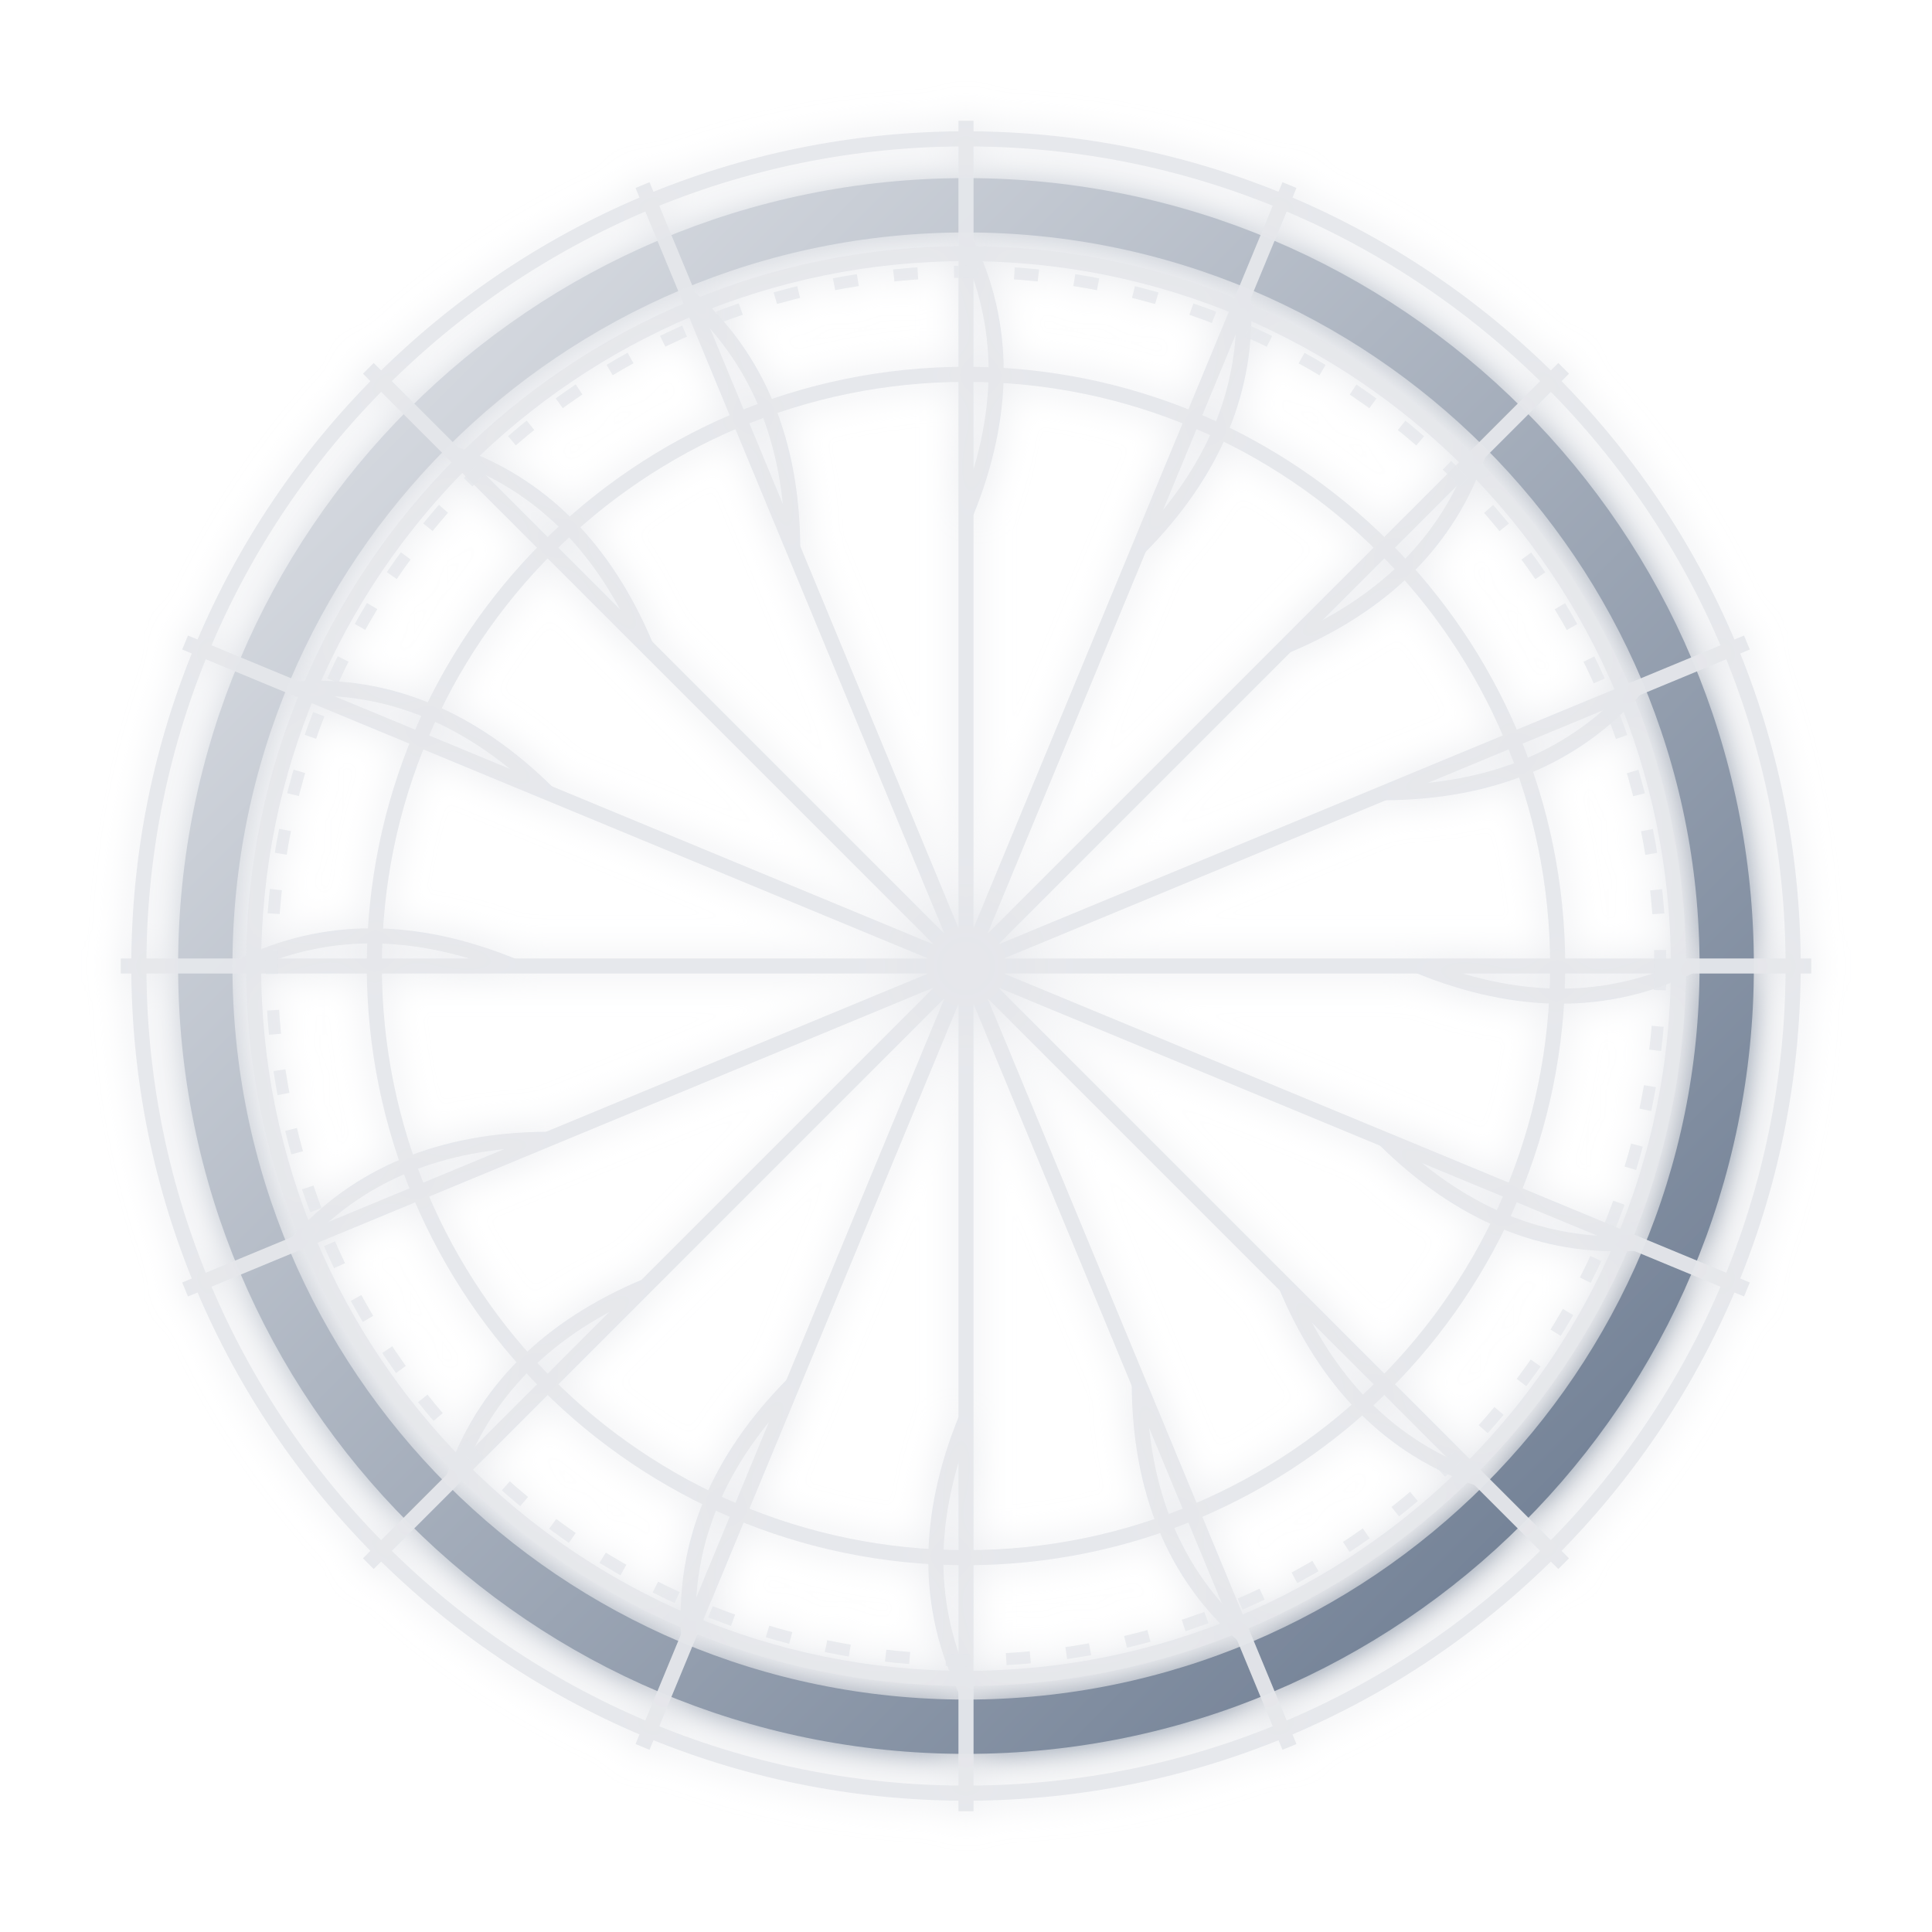
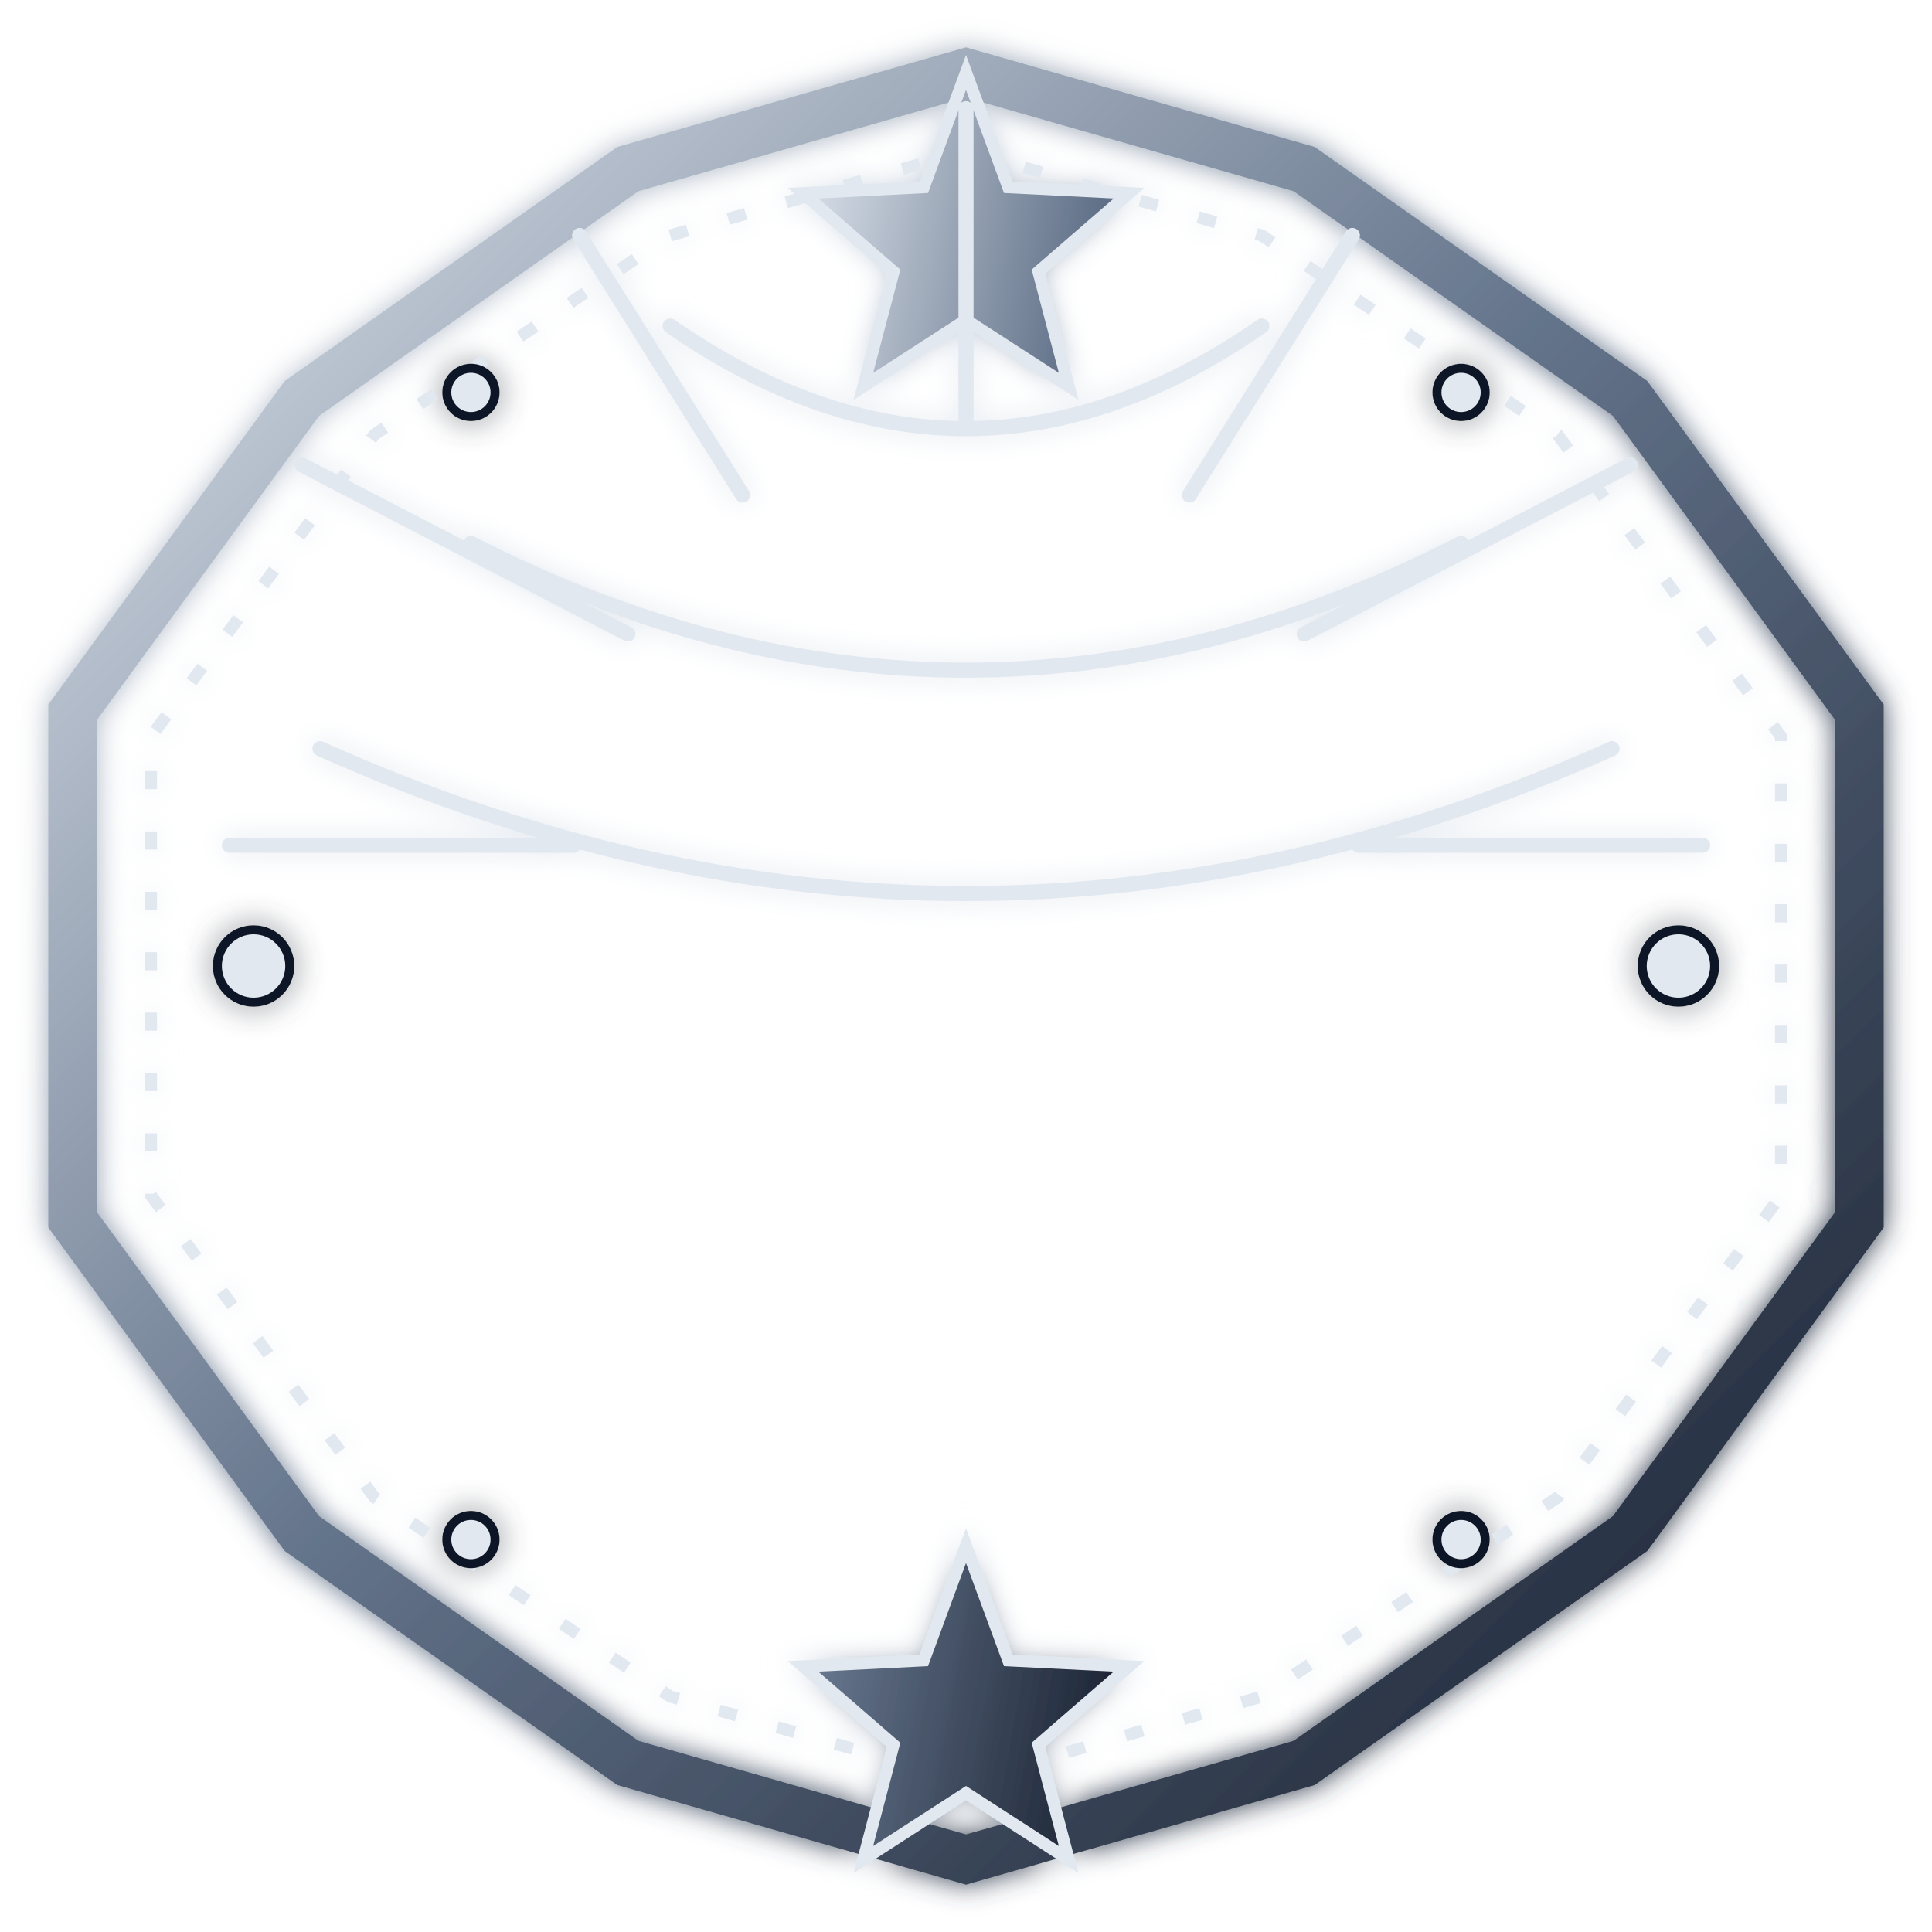
<svg xmlns="http://www.w3.org/2000/svg" width="320" height="320" viewBox="0 0 320 320" role="img" aria-labelledby="title desc">
  <defs>
-     <filter id="glow" x="-50%" y="-50%" width="200%" height="200%">
-       <feGaussianBlur stdDeviation="3" result="blur" />
+     <linearGradient id="metal" x1="0" y1="0" x2="1" y2="1">
+       <stop stop-color="#e2e8f0" />
+       <stop offset=".48" stop-color="#64748b" />
+       <stop offset="1" stop-color="#111827" />
+     </linearGradient>
+     <filter id="glow" x="-30%" y="-30%" width="160%" height="160%">
+       <feGaussianBlur stdDeviation="2.3" result="blur" />
      <feMerge>
        <feMergeNode in="blur" />
        <feMergeNode in="SourceGraphic" />
      </feMerge>
    </filter>
-     <linearGradient id="ring" x1="0" y1="0" x2="1" y2="1">
-       <stop stop-color="#E5E7EB" />
-       <stop offset="1" stop-color="#64748B" />
-     </linearGradient>
  </defs>
  <g filter="url(#glow)">
-     <circle cx="160" cy="160" r="126" fill="none" stroke="url(#ring)" stroke-width="9" />
-     <circle cx="160" cy="160" r="115" fill="none" stroke="#E5E7EB" stroke-opacity=".8" stroke-width="2" stroke-dasharray="4 6" />
-     <g fill="none" stroke="#E5E7EB" stroke-width="2.5" opacity=".95">
-       <circle cx="160" cy="160" r="137" />
-       <circle cx="160" cy="160" r="118" />
-       <circle cx="160" cy="160" r="98" />
-       <path d="M160 160 L300 160M160 160 L289.343 213.576M160 160 L258.995 258.995M160 160 L213.576 289.343M160 160 L160 300M160 160 L106.424 289.343M160 160 L61.005 258.995M160 160 L30.657 213.576M160 160 L20 160M160 160 L30.657 106.424M160 160 L61.005 61.005M160 160 L106.424 30.657M160 160 L160 20M160 160 L213.576 30.657M160 160 L258.995 61.005M160 160 L289.343 106.424" />
-       <path d="M235 160 Q259.5 169.983 280 160M229.291 188.701 Q248.106 207.301 270.866 205.922M213.033 213.033 Q223.298 237.417 244.853 244.853M188.701 229.291 Q188.854 255.747 205.922 270.866M160 235 Q150.017 259.5 160 280M131.299 229.291 Q112.699 248.106 114.078 270.866M106.967 213.033 Q82.583 223.298 75.147 244.853M90.709 188.701 Q64.253 188.854 49.134 205.922M85 160 Q60.5 150.017 40 160M90.709 131.299 Q71.894 112.699 49.134 114.078M106.967 106.967 Q96.702 82.583 75.147 75.147M131.299 90.709 Q131.146 64.253 114.078 49.134M160 85 Q169.983 60.5 160 40M188.701 90.709 Q207.301 71.894 205.922 49.134M213.033 106.967 Q237.417 96.702 244.853 75.147M229.291 131.299 Q255.747 131.146 270.866 114.078" />
+     <path d="M160 12 L216 28 L270 66 L308 118 L308 202 L270 254 L216 292 L160 308 L104 292 L50 254 L12 202 L12 118 L50 66 L104 28Z" fill="none" stroke="url(#metal)" stroke-width="8" />
+     <path d="M160 25 L209 39 L258 72 L295 122 L295 198 L258 248 L209 281 L160 295 L111 281 L62 248 L25 198 L25 122 L62 72 L111 39Z" fill="none" stroke="#e2e8f0" stroke-width="2" stroke-dasharray="3 7" />
+     <path d="M160 12 L167 31 L187 32 L172 45 L177 64 L160 53 L143 64 L148 45 L133 32 L153 31Z M160 256 L167 275 L187 276 L172 289 L177 308 L160 297 L143 308 L148 289 L133 276 L153 275Z" fill="url(#metal)" stroke="#e2e8f0" stroke-width="2" />
+     <g fill="none" stroke="#e2e8f0" stroke-width="2.5" stroke-linecap="round">
+       <path d="M160 18V70 M96 39L123 82 M224 39L197 82 M50 77L104 105 M270 77L216 105 M38 140H95 M282 140H225" />
+       <path d="M111 54Q160 88 209 54 M78 90Q160 132 242 90 M53 124Q160 172 267 124" />
+     </g>
+     <g fill="#e2e8f0" stroke="#111827" stroke-width="1.5">
+       <circle cx="42" cy="160" r="6" />
+       <circle cx="278" cy="160" r="6" />
+       <circle cx="78" cy="65" r="4" />
+       <circle cx="242" cy="65" r="4" />
+       <circle cx="78" cy="255" r="4" />
+       <circle cx="242" cy="255" r="4" />
    </g>
  </g>
</svg>
